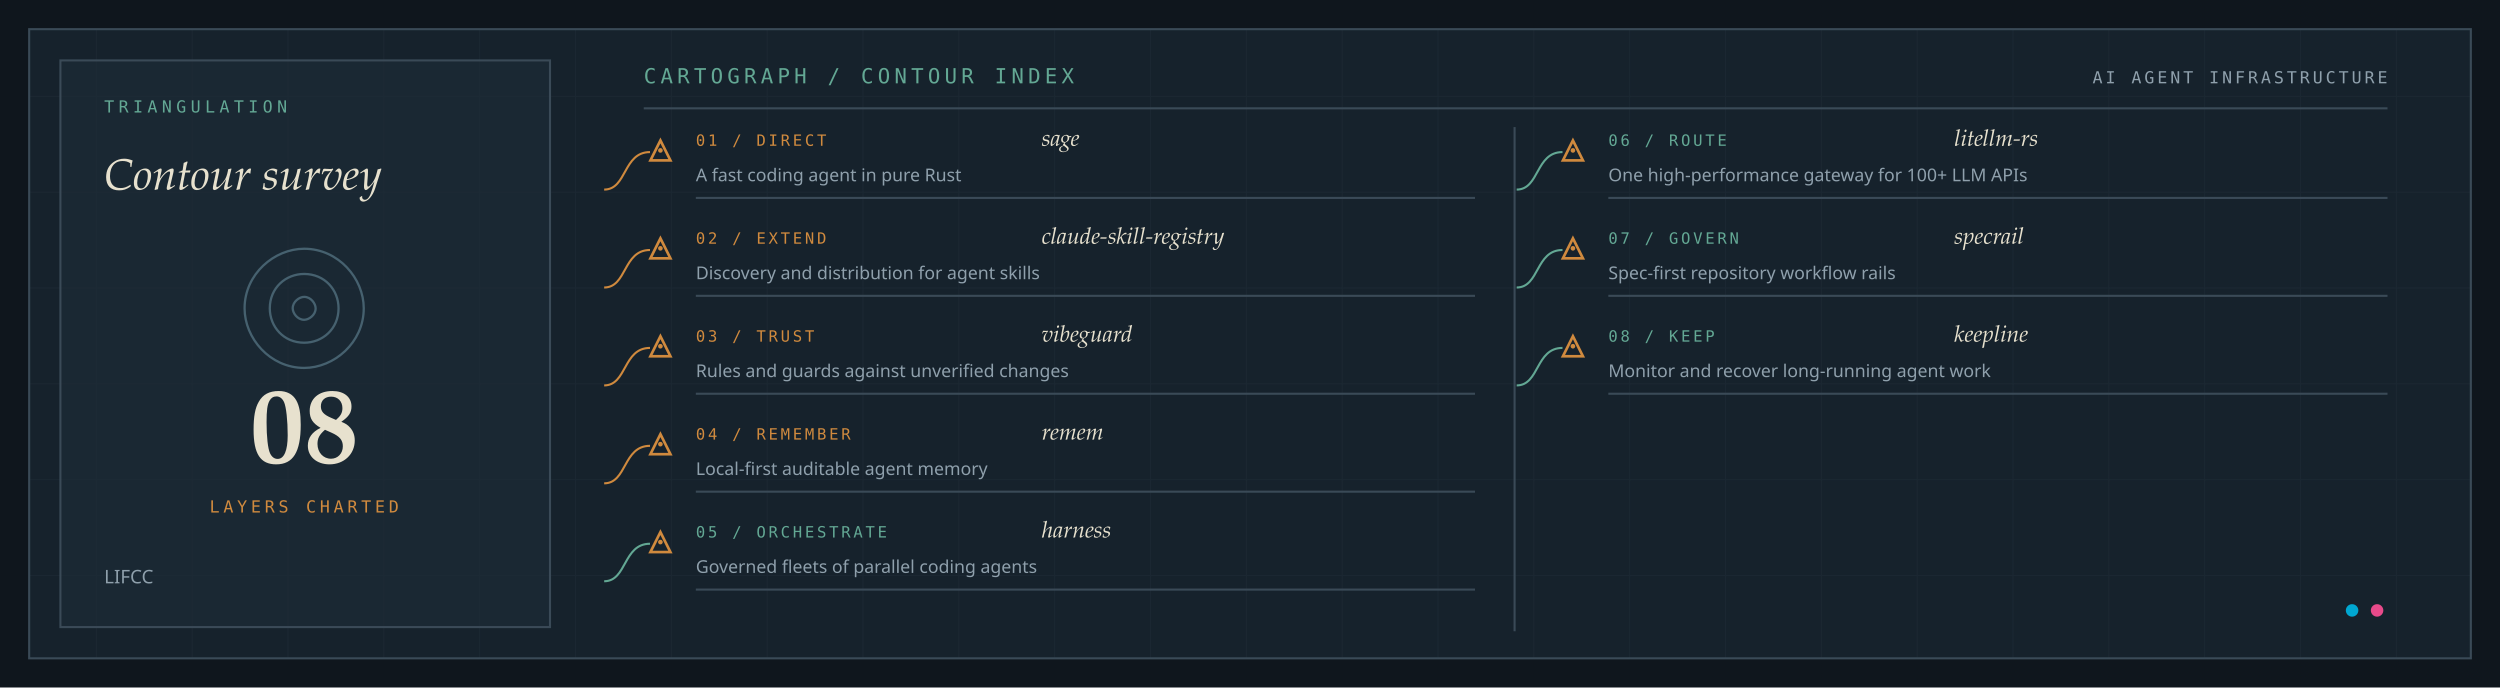
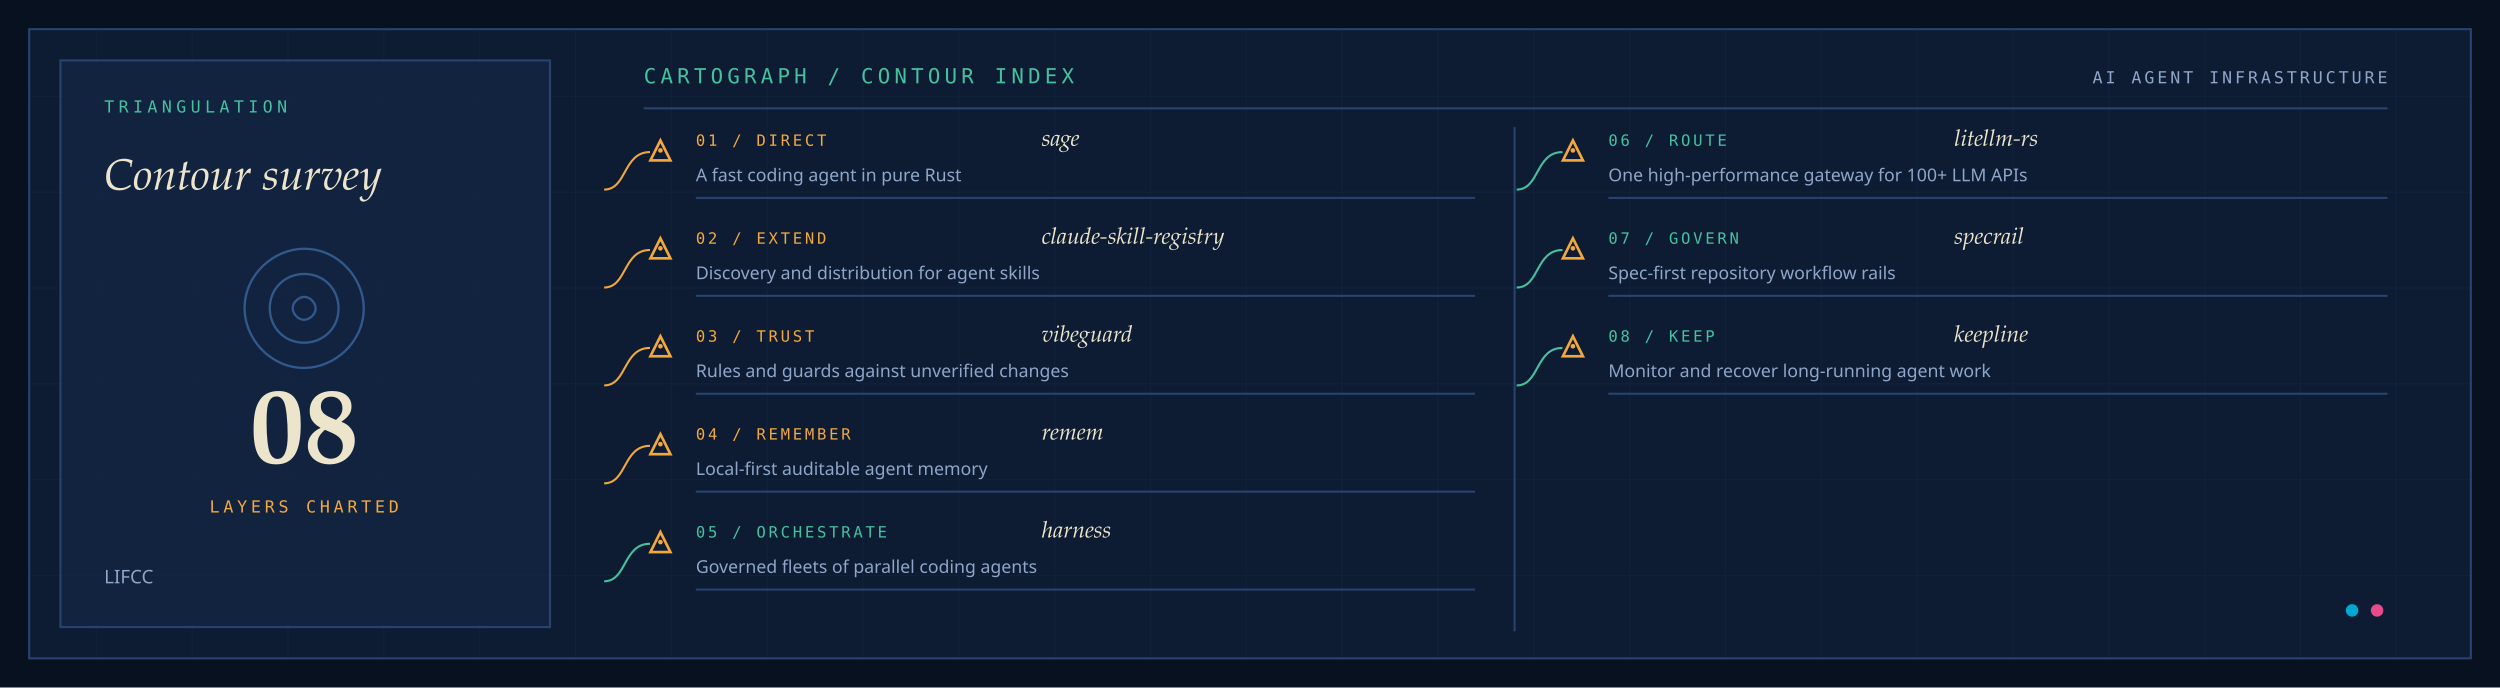
<svg xmlns="http://www.w3.org/2000/svg" width="1200" height="330" viewBox="0 0 1200 330" role="img" aria-label="lifcc contour survey" data-mode="dark">
  <defs>
    <pattern id="carto-grid" width="46" height="46" patternUnits="userSpaceOnUse">
-       <path d="M46 0H0V46" fill="none" stroke="#3A4A57" stroke-opacity=".14" />
+       <path d="M46 0H0V46" fill="none" stroke="#27436E" stroke-opacity=".14" />
    </pattern>
-     <g id="carto-hill" fill="none" stroke="#46616F">
+     <g id="carto-hill" fill="none" stroke="#31598C">
      <path d="M0-26C15-26 26-13 26 0C26 15 13 26 0 26C-15 26-26 13-26 0C-26-15-13-26 0-26Z" />
      <path d="M0-15C9-15 15-8 15 0C15 9 8 15 0 15C-9 15-15 8-15 0C-15-9-8-15 0-15Z" />
      <path d="M0-5C3-5 5-2 5 0C5 3 2 5 0 5C-3 5-5 2-5 0C-5-3-2-5 0-5Z" />
    </g>
    <g id="carto-trig">
-       <path d="M0-7L6 5H-6Z" fill="none" stroke="#D08A3E" stroke-width="1.6" />
-       <circle cy="-1" r="1.4" fill="#D08A3E" />
+       <path d="M0-7L6 5H-6Z" fill="none" stroke="#F2A83E" stroke-width="1.6" />
+       <circle cy="-1" r="1.4" fill="#F2A83E" />
    </g>
  </defs>
  <style>
    .carto-serif{font-family:Iowan Old Style,Palatino Linotype,Book Antiqua,Georgia,serif}.carto-label{font-family:Avenir Next Condensed,Arial Narrow,sans-serif}.carto-mono{font-family:ui-monospace,SFMono-Regular,Menlo,monospace}
    .carto-trace{stroke-dasharray:6 10;animation:carto-trace 10s linear infinite}.carto-beacon{transform-box:fill-box;transform-origin:center;animation:carto-beacon 3.4s ease-in-out infinite}.carto-rise{animation:carto-rise .66s cubic-bezier(.2,.75,.2,1) both}
    @keyframes carto-trace{to{stroke-dashoffset:-160}}@keyframes carto-beacon{50%{opacity:.35;transform:scale(.72)}}@keyframes carto-rise{from{opacity:.15;transform:translateY(6px)}to{opacity:1;transform:translateY(0)}}
    @media(prefers-reduced-motion:reduce){.carto-trace,.carto-beacon,.carto-rise{animation:none}}
  </style>
-   <rect width="1200" height="330" fill="#0F161D" />
-   <rect x="14" y="14" width="1172" height="302" fill="#16222C" stroke="#3A4A57" />
+   <rect width="1200" height="330" fill="#081120" />
+   <rect x="14" y="14" width="1172" height="302" fill="#0D1C33" stroke="#27436E" />
  <rect x="14" y="14" width="1172" height="302" fill="url(#carto-grid)" />
-   <rect x="29" y="29" width="235" height="272" fill="#1D2C38" fill-opacity=".62" stroke="#3A4A57" />
-   <text x="50" y="54" class="carto-mono" font-size="8" letter-spacing="2.1" fill="#63A894">TRIANGULATION</text>
-   <text x="50" y="91" class="carto-serif" font-size="21" font-style="italic" fill="#E7E1CE">Contour survey</text>
+   <rect x="29" y="29" width="235" height="272" fill="#152847" fill-opacity=".62" stroke="#27436E" />
+   <text x="50" y="54" class="carto-mono" font-size="8" letter-spacing="2.1" fill="#46C1A0">TRIANGULATION</text>
+   <text x="50" y="91" class="carto-serif" font-size="21" font-style="italic" fill="#EDE5CB">Contour survey</text>
  <use href="#carto-hill" transform="translate(146 148) scale(1.1)" />
-   <text x="146" y="222" text-anchor="middle" class="carto-serif" font-size="52" font-weight="700" fill="#E7E1CE">08</text>
-   <text x="146" y="246" text-anchor="middle" class="carto-mono" font-size="8" letter-spacing="1.8" fill="#D08A3E">LAYERS CHARTED</text>
-   <text x="50" y="280" class="carto-label" font-size="9" fill="#8FA0AC">LIFCC</text>
-   <text x="309" y="40" class="carto-mono" font-size="10" letter-spacing="2" fill="#63A894">CARTOGRAPH / CONTOUR INDEX</text>
-   <text x="1146" y="40" text-anchor="end" class="carto-mono" font-size="8" letter-spacing="1.4" fill="#8FA0AC">AI AGENT INFRASTRUCTURE</text>
-   <path d="M309 52H1146" stroke="#3A4A57" />
-   <path d="M727 61V303" stroke="#3A4A57" />
+   <text x="146" y="222" text-anchor="middle" class="carto-serif" font-size="52" font-weight="700" fill="#EDE5CB">08</text>
+   <text x="146" y="246" text-anchor="middle" class="carto-mono" font-size="8" letter-spacing="1.8" fill="#F2A83E">LAYERS CHARTED</text>
+   <text x="50" y="280" class="carto-label" font-size="9" fill="#8FA6C9">LIFCC</text>
+   <text x="309" y="40" class="carto-mono" font-size="10" letter-spacing="2" fill="#46C1A0">CARTOGRAPH / CONTOUR INDEX</text>
+   <text x="1146" y="40" text-anchor="end" class="carto-mono" font-size="8" letter-spacing="1.4" fill="#8FA6C9">AI AGENT INFRASTRUCTURE</text>
+   <path d="M309 52H1146" stroke="#27436E" />
+   <path d="M727 61V303" stroke="#27436E" />
  <g class="carto-rise" style="animation-delay:0ms">
-     <path d="M290 91C301 91 299 73 312 73" fill="none" stroke="#D08A3E" />
+     <path d="M290 91C301 91 299 73 312 73" fill="none" stroke="#F2A83E" />
    <g transform="translate(317 73) scale(.8)">
      <use class="carto-beacon" style="animation-delay:0.00s" href="#carto-trig" />
    </g>
-     <text x="334" y="70" class="carto-mono" font-size="7.5" letter-spacing="1.3" fill="#D08A3E">01 / DIRECT</text>
-     <text x="500" y="70" class="carto-serif" font-size="11" font-style="italic" fill="#E7E1CE">sage</text>
-     <text x="334" y="87" class="carto-label" font-size="8.5" fill="#8FA0AC">A fast coding agent in pure Rust</text>
-     <path d="M334 95H708" stroke="#3A4A57" />
+     <text x="334" y="70" class="carto-mono" font-size="7.5" letter-spacing="1.3" fill="#F2A83E">01 / DIRECT</text>
+     <text x="500" y="70" class="carto-serif" font-size="11" font-style="italic" fill="#EDE5CB">sage</text>
+     <text x="334" y="87" class="carto-label" font-size="8.5" fill="#8FA6C9">A fast coding agent in pure Rust</text>
+     <path d="M334 95H708" stroke="#27436E" />
  </g>
  <g class="carto-rise" style="animation-delay:42ms">
-     <path d="M290 138C301 138 299 120 312 120" fill="none" stroke="#D08A3E" />
+     <path d="M290 138C301 138 299 120 312 120" fill="none" stroke="#F2A83E" />
    <g transform="translate(317 120) scale(.8)">
      <use class="carto-beacon" style="animation-delay:0.29s" href="#carto-trig" />
    </g>
-     <text x="334" y="117" class="carto-mono" font-size="7.5" letter-spacing="1.3" fill="#D08A3E">02 / EXTEND</text>
-     <text x="500" y="117" class="carto-serif" font-size="11" font-style="italic" fill="#E7E1CE">claude-skill-registry</text>
-     <text x="334" y="134" class="carto-label" font-size="8.5" fill="#8FA0AC">Discovery and distribution for agent skills</text>
-     <path d="M334 142H708" stroke="#3A4A57" />
+     <text x="334" y="117" class="carto-mono" font-size="7.5" letter-spacing="1.3" fill="#F2A83E">02 / EXTEND</text>
+     <text x="500" y="117" class="carto-serif" font-size="11" font-style="italic" fill="#EDE5CB">claude-skill-registry</text>
+     <text x="334" y="134" class="carto-label" font-size="8.5" fill="#8FA6C9">Discovery and distribution for agent skills</text>
+     <path d="M334 142H708" stroke="#27436E" />
  </g>
  <g class="carto-rise" style="animation-delay:84ms">
-     <path d="M290 185C301 185 299 167 312 167" fill="none" stroke="#D08A3E" />
+     <path d="M290 185C301 185 299 167 312 167" fill="none" stroke="#F2A83E" />
    <g transform="translate(317 167) scale(.8)">
      <use class="carto-beacon" style="animation-delay:0.58s" href="#carto-trig" />
    </g>
-     <text x="334" y="164" class="carto-mono" font-size="7.5" letter-spacing="1.3" fill="#D08A3E">03 / TRUST</text>
-     <text x="500" y="164" class="carto-serif" font-size="11" font-style="italic" fill="#E7E1CE">vibeguard</text>
-     <text x="334" y="181" class="carto-label" font-size="8.5" fill="#8FA0AC">Rules and guards against unverified changes</text>
-     <path d="M334 189H708" stroke="#3A4A57" />
+     <text x="334" y="164" class="carto-mono" font-size="7.5" letter-spacing="1.3" fill="#F2A83E">03 / TRUST</text>
+     <text x="500" y="164" class="carto-serif" font-size="11" font-style="italic" fill="#EDE5CB">vibeguard</text>
+     <text x="334" y="181" class="carto-label" font-size="8.5" fill="#8FA6C9">Rules and guards against unverified changes</text>
+     <path d="M334 189H708" stroke="#27436E" />
  </g>
  <g class="carto-rise" style="animation-delay:126ms">
-     <path d="M290 232C301 232 299 214 312 214" fill="none" stroke="#D08A3E" />
+     <path d="M290 232C301 232 299 214 312 214" fill="none" stroke="#F2A83E" />
    <g transform="translate(317 214) scale(.8)">
      <use class="carto-beacon" style="animation-delay:0.87s" href="#carto-trig" />
    </g>
-     <text x="334" y="211" class="carto-mono" font-size="7.5" letter-spacing="1.3" fill="#D08A3E">04 / REMEMBER</text>
-     <text x="500" y="211" class="carto-serif" font-size="11" font-style="italic" fill="#E7E1CE">remem</text>
-     <text x="334" y="228" class="carto-label" font-size="8.5" fill="#8FA0AC">Local-first auditable agent memory</text>
-     <path d="M334 236H708" stroke="#3A4A57" />
+     <text x="334" y="211" class="carto-mono" font-size="7.5" letter-spacing="1.3" fill="#F2A83E">04 / REMEMBER</text>
+     <text x="500" y="211" class="carto-serif" font-size="11" font-style="italic" fill="#EDE5CB">remem</text>
+     <text x="334" y="228" class="carto-label" font-size="8.5" fill="#8FA6C9">Local-first auditable agent memory</text>
+     <path d="M334 236H708" stroke="#27436E" />
  </g>
  <g class="carto-rise" style="animation-delay:168ms">
-     <path d="M290 279C301 279 299 261 312 261" fill="none" stroke="#63A894" />
+     <path d="M290 279C301 279 299 261 312 261" fill="none" stroke="#46C1A0" />
    <g transform="translate(317 261) scale(.8)">
      <use class="carto-beacon" style="animation-delay:1.16s" href="#carto-trig" />
    </g>
-     <text x="334" y="258" class="carto-mono" font-size="7.5" letter-spacing="1.3" fill="#63A894">05 / ORCHESTRATE</text>
-     <text x="500" y="258" class="carto-serif" font-size="11" font-style="italic" fill="#E7E1CE">harness</text>
-     <text x="334" y="275" class="carto-label" font-size="8.5" fill="#8FA0AC">Governed fleets of parallel coding agents</text>
-     <path d="M334 283H708" stroke="#3A4A57" />
+     <text x="334" y="258" class="carto-mono" font-size="7.5" letter-spacing="1.3" fill="#46C1A0">05 / ORCHESTRATE</text>
+     <text x="500" y="258" class="carto-serif" font-size="11" font-style="italic" fill="#EDE5CB">harness</text>
+     <text x="334" y="275" class="carto-label" font-size="8.5" fill="#8FA6C9">Governed fleets of parallel coding agents</text>
+     <path d="M334 283H708" stroke="#27436E" />
  </g>
  <g class="carto-rise" style="animation-delay:210ms">
-     <path d="M728 91C739 91 737 73 750 73" fill="none" stroke="#63A894" />
+     <path d="M728 91C739 91 737 73 750 73" fill="none" stroke="#46C1A0" />
    <g transform="translate(755 73) scale(.8)">
      <use class="carto-beacon" style="animation-delay:1.45s" href="#carto-trig" />
    </g>
-     <text x="772" y="70" class="carto-mono" font-size="7.5" letter-spacing="1.3" fill="#63A894">06 / ROUTE</text>
-     <text x="938" y="70" class="carto-serif" font-size="11" font-style="italic" fill="#E7E1CE">litellm-rs</text>
-     <text x="772" y="87" class="carto-label" font-size="8.5" fill="#8FA0AC">One high-performance gateway for 100+ LLM APIs</text>
-     <path d="M772 95H1146" stroke="#3A4A57" />
+     <text x="772" y="70" class="carto-mono" font-size="7.5" letter-spacing="1.3" fill="#46C1A0">06 / ROUTE</text>
+     <text x="938" y="70" class="carto-serif" font-size="11" font-style="italic" fill="#EDE5CB">litellm-rs</text>
+     <text x="772" y="87" class="carto-label" font-size="8.5" fill="#8FA6C9">One high-performance gateway for 100+ LLM APIs</text>
+     <path d="M772 95H1146" stroke="#27436E" />
  </g>
  <g class="carto-rise" style="animation-delay:252ms">
-     <path d="M728 138C739 138 737 120 750 120" fill="none" stroke="#63A894" />
+     <path d="M728 138C739 138 737 120 750 120" fill="none" stroke="#46C1A0" />
    <g transform="translate(755 120) scale(.8)">
      <use class="carto-beacon" style="animation-delay:1.74s" href="#carto-trig" />
    </g>
-     <text x="772" y="117" class="carto-mono" font-size="7.5" letter-spacing="1.3" fill="#63A894">07 / GOVERN</text>
-     <text x="938" y="117" class="carto-serif" font-size="11" font-style="italic" fill="#E7E1CE">specrail</text>
-     <text x="772" y="134" class="carto-label" font-size="8.5" fill="#8FA0AC">Spec-first repository workflow rails</text>
-     <path d="M772 142H1146" stroke="#3A4A57" />
+     <text x="772" y="117" class="carto-mono" font-size="7.5" letter-spacing="1.3" fill="#46C1A0">07 / GOVERN</text>
+     <text x="938" y="117" class="carto-serif" font-size="11" font-style="italic" fill="#EDE5CB">specrail</text>
+     <text x="772" y="134" class="carto-label" font-size="8.5" fill="#8FA6C9">Spec-first repository workflow rails</text>
+     <path d="M772 142H1146" stroke="#27436E" />
  </g>
  <g class="carto-rise" style="animation-delay:294ms">
-     <path d="M728 185C739 185 737 167 750 167" fill="none" stroke="#63A894" />
+     <path d="M728 185C739 185 737 167 750 167" fill="none" stroke="#46C1A0" />
    <g transform="translate(755 167) scale(.8)">
      <use class="carto-beacon" style="animation-delay:2.03s" href="#carto-trig" />
    </g>
-     <text x="772" y="164" class="carto-mono" font-size="7.5" letter-spacing="1.3" fill="#63A894">08 / KEEP</text>
-     <text x="938" y="164" class="carto-serif" font-size="11" font-style="italic" fill="#E7E1CE">keepline</text>
-     <text x="772" y="181" class="carto-label" font-size="8.5" fill="#8FA0AC">Monitor and recover long-running agent work</text>
-     <path d="M772 189H1146" stroke="#3A4A57" />
+     <text x="772" y="164" class="carto-mono" font-size="7.5" letter-spacing="1.3" fill="#46C1A0">08 / KEEP</text>
+     <text x="938" y="164" class="carto-serif" font-size="11" font-style="italic" fill="#EDE5CB">keepline</text>
+     <text x="772" y="181" class="carto-label" font-size="8.5" fill="#8FA6C9">Monitor and recover long-running agent work</text>
+     <path d="M772 189H1146" stroke="#27436E" />
  </g>
  <circle cx="1129" cy="293" r="3" fill="#00A7D1" />
  <circle cx="1141" cy="293" r="3" fill="#E84A8A" />
</svg>
